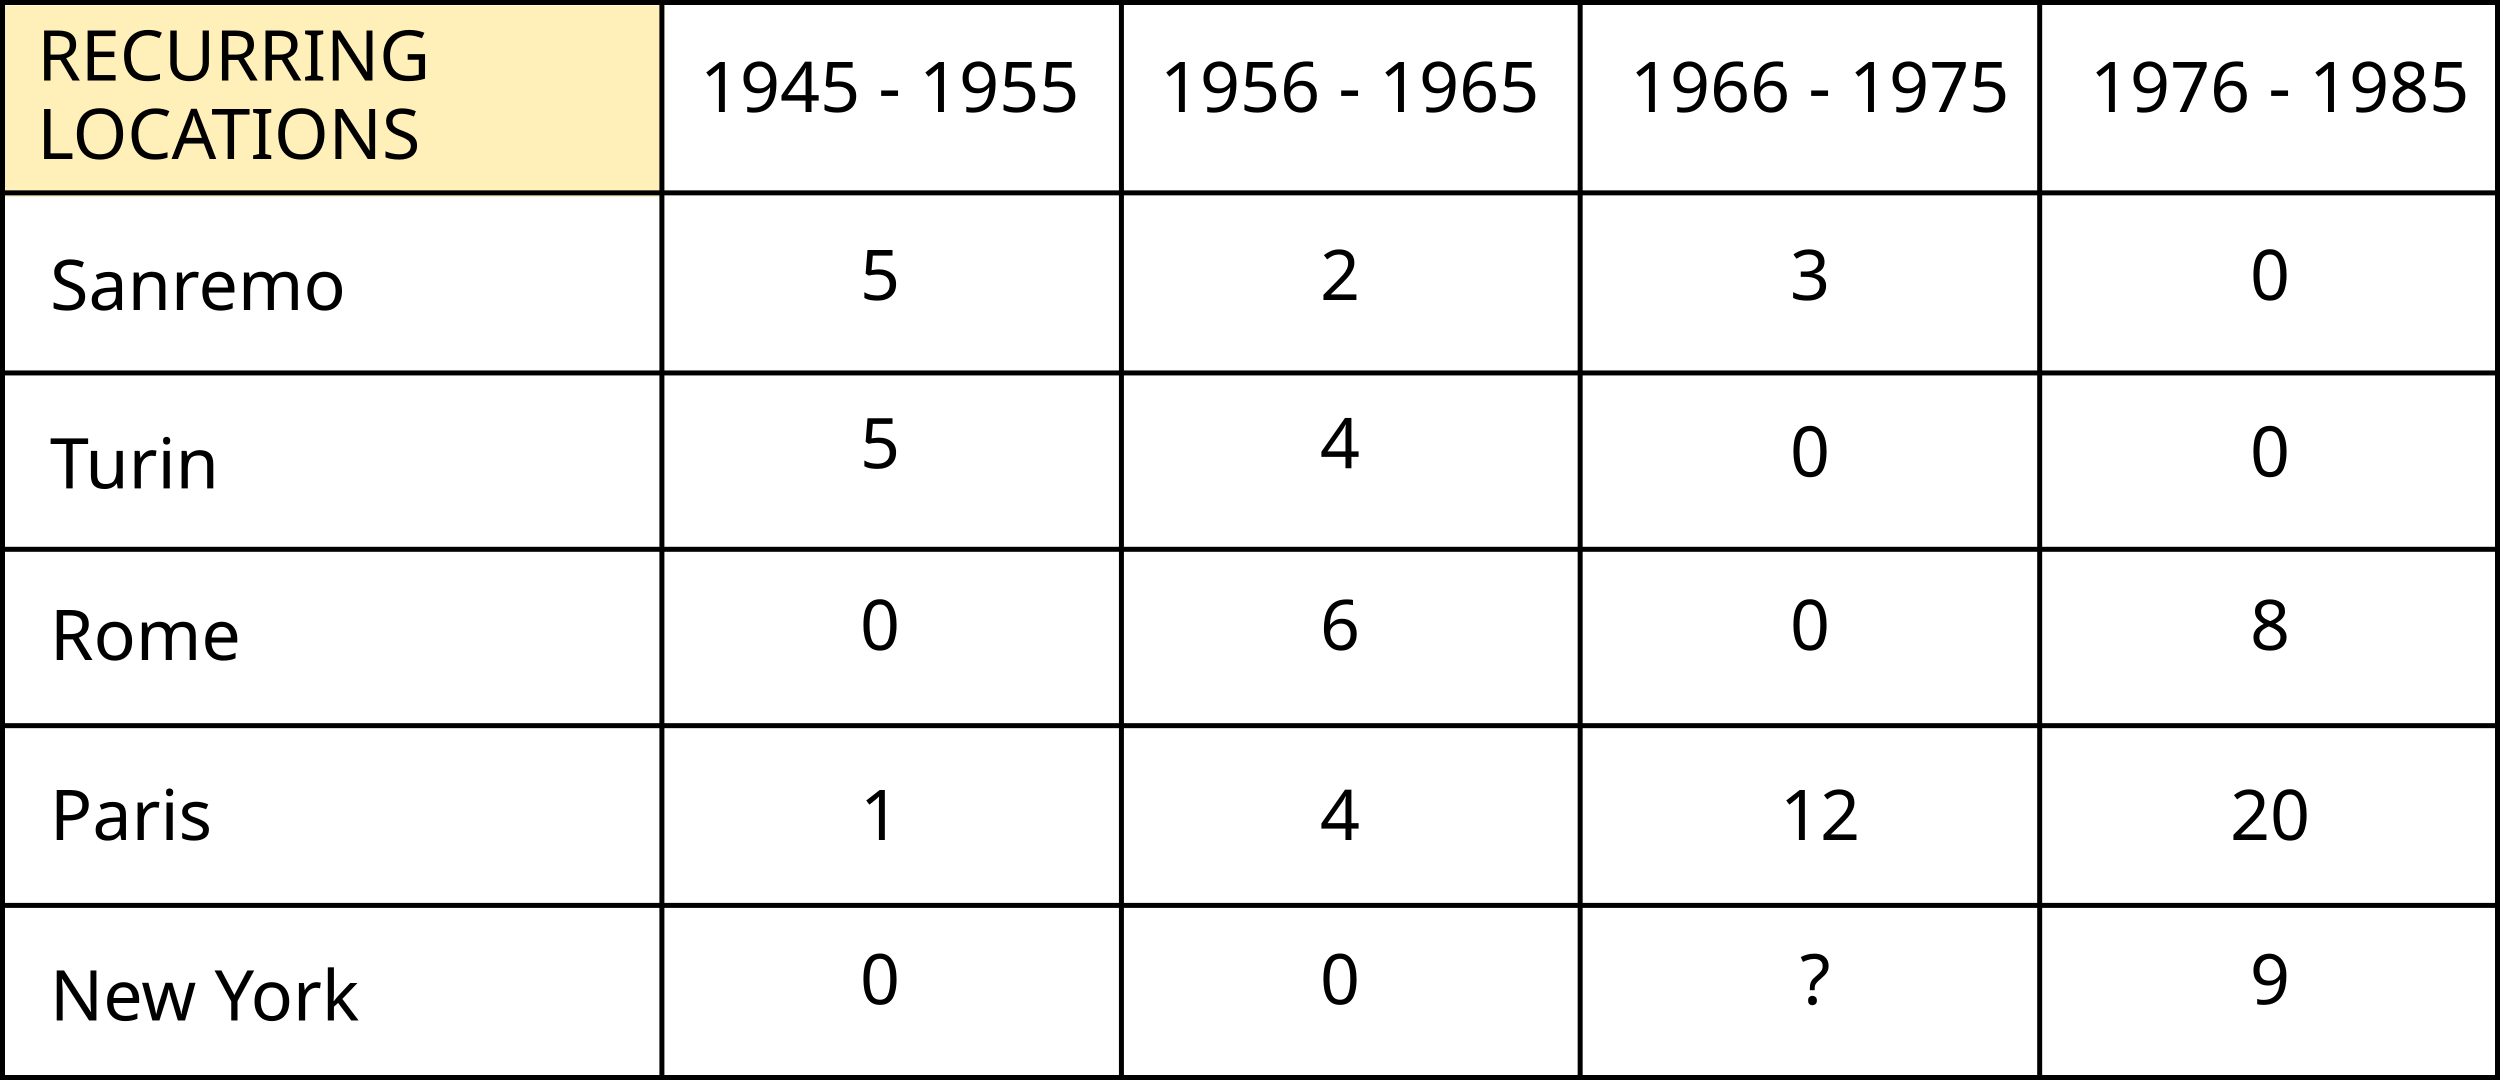
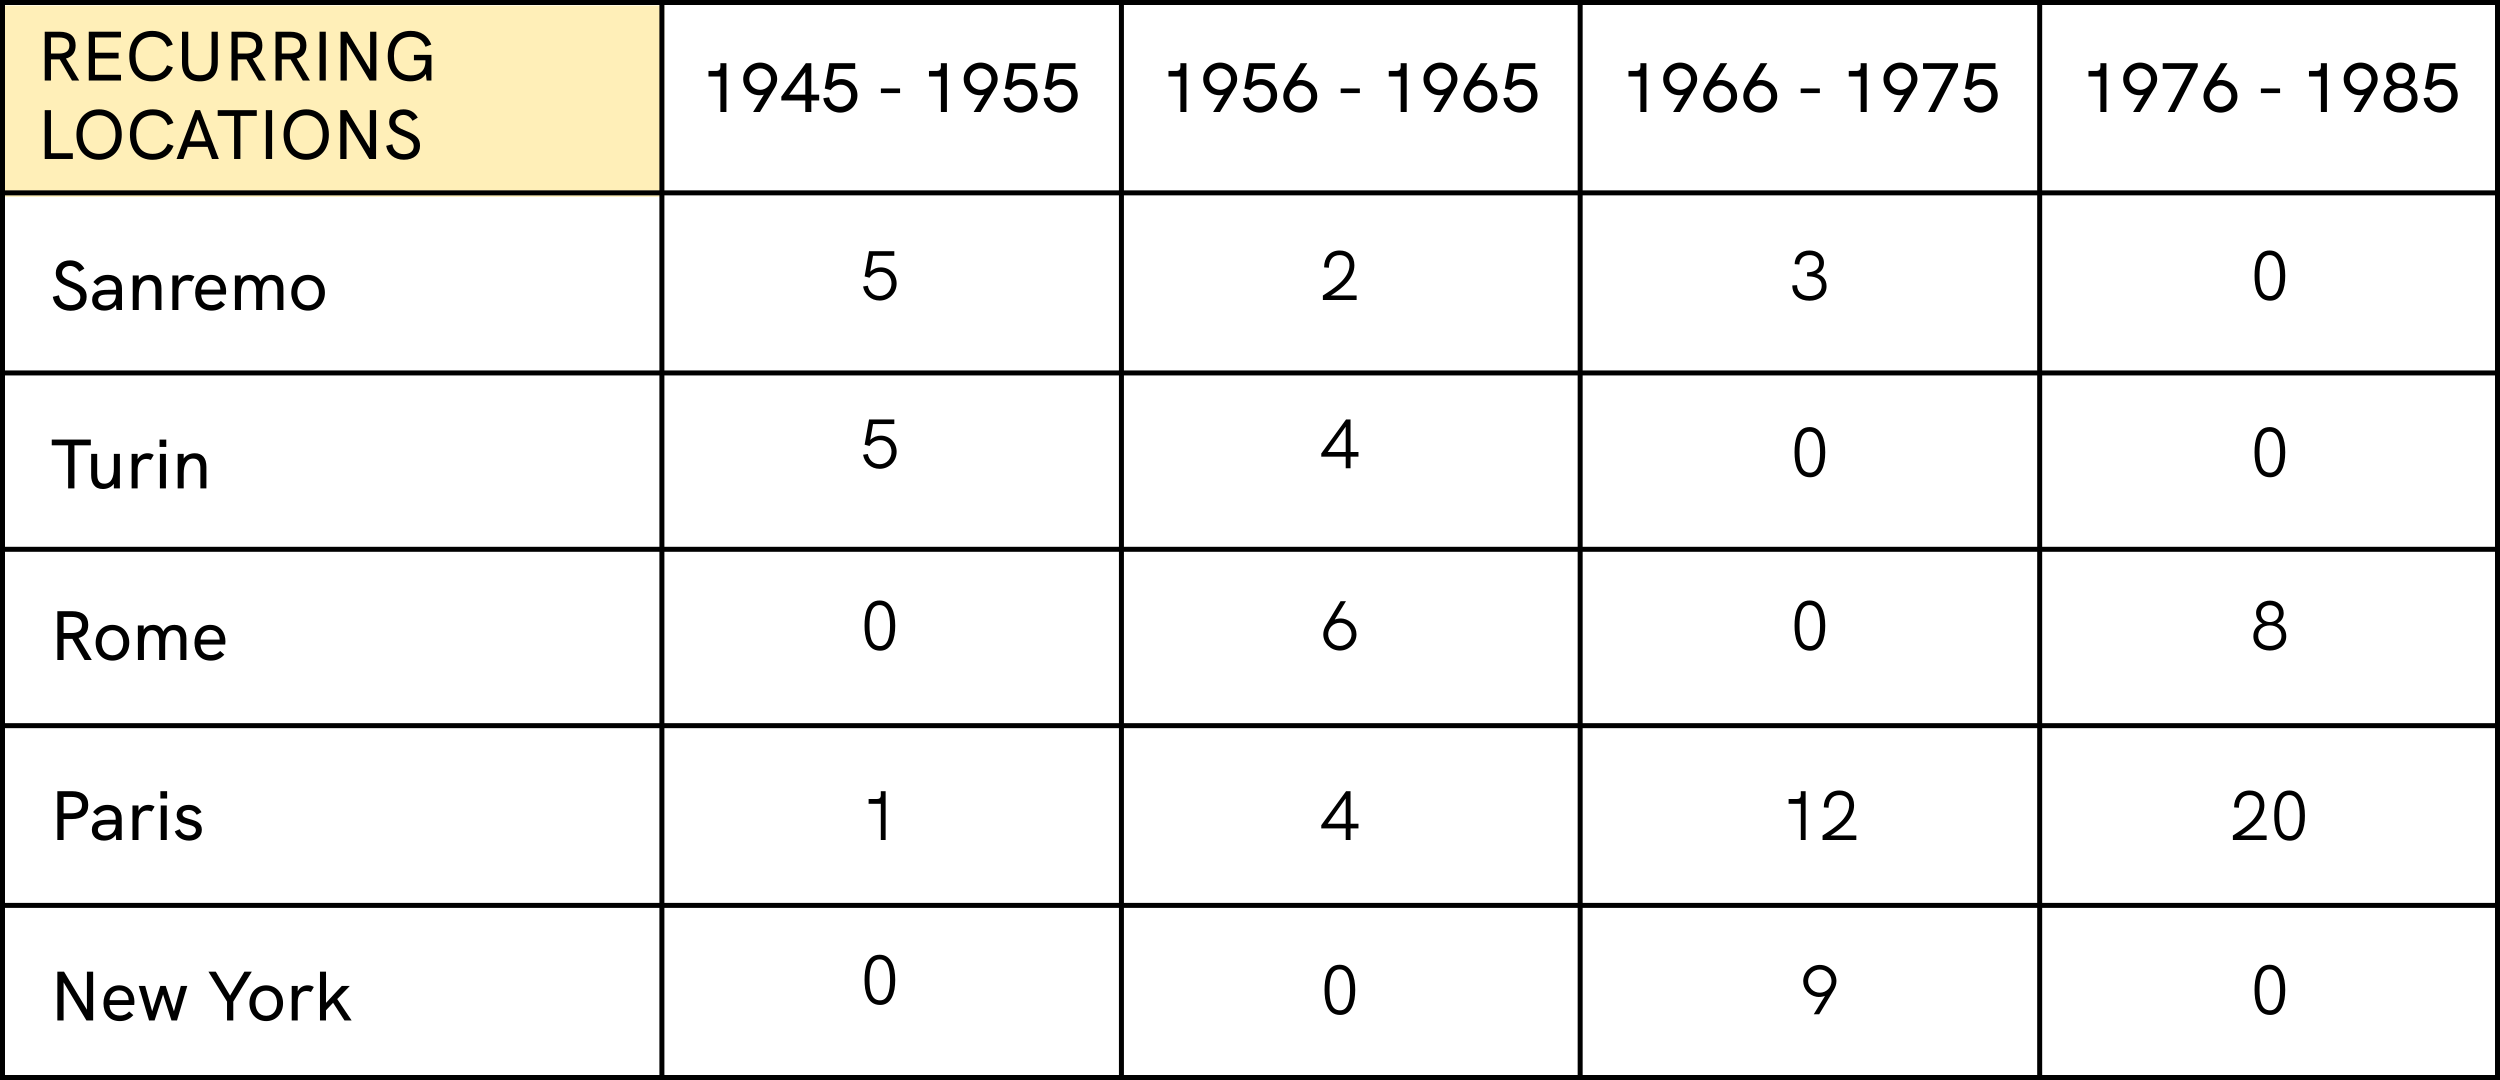
- <svg xmlns="http://www.w3.org/2000/svg" width="250" height="108" viewBox="0 0 250 108">
-   <defs>
-     <clipPath id="clip-Table">
-       <rect width="250" height="108" />
+ <svg xmlns="http://www.w3.org/2000/svg" xmlns:xlink="http://www.w3.org/1999/xlink" version="1.1" id="Livello_1" x="0px" y="0px" viewBox="0 0 250 108" enable-background="new 0 0 250 108" xml:space="preserve">
+   <g>
+     <defs>
+       <rect id="SVGID_1_" y="0" width="250" height="108" />
+     </defs>
+     <clipPath id="SVGID_2_">
+       <use xlink:href="#SVGID_1_" overflow="visible" />
    </clipPath>
-   </defs>
-   <g id="Table" clip-path="url(#clip-Table)">
-     <g id="table-2" data-name="table" transform="translate(-1.9 -0.8)">
-       <rect id="Rettangolo_18845" data-name="Rettangolo 18845" width="66.19" height="19.127" transform="translate(2.138 1.356)" fill="#ffd337" opacity="0.355" />
-       <path id="Tracciato_157235" data-name="Tracciato 157235" d="M0,105.635Z" transform="translate(1.9 3.006)" fill="none" stroke="#000" stroke-width="0.5" />
-       <line id="Linea_5884" data-name="Linea 5884" x2="249.841" transform="translate(1.9 20.086)" fill="none" stroke="#000" stroke-miterlimit="10" stroke-width="0.5" />
-       <line id="Linea_5885" data-name="Linea 5885" x2="249.841" transform="translate(1.9 55.73)" fill="none" stroke="#000" stroke-miterlimit="10" stroke-width="0.5" />
-       <line id="Linea_5886" data-name="Linea 5886" x2="249.841" transform="translate(1.9 38.094)" fill="none" stroke="#000" stroke-miterlimit="10" stroke-width="0.5" />
-       <line id="Linea_5888" data-name="Linea 5888" x2="249.841" transform="translate(1.9 91.339)" fill="none" stroke="#000" stroke-miterlimit="10" stroke-width="0.5" />
-       <line id="Linea_5889" data-name="Linea 5889" x2="249.841" transform="translate(1.9 73.366)" fill="none" stroke="#000" stroke-miterlimit="10" stroke-width="0.5" />
-       <line id="Linea_5890" data-name="Linea 5890" y2="108" transform="translate(68.09 0.8)" fill="none" stroke="#000" stroke-miterlimit="10" stroke-width="0.5" />
-       <line id="Linea_5891" data-name="Linea 5891" y2="108" transform="translate(114.043 0.8)" fill="none" stroke="#000" stroke-miterlimit="10" stroke-width="0.5" />
-       <line id="Linea_5892" data-name="Linea 5892" y2="108" transform="translate(159.916 0.8)" fill="none" stroke="#000" stroke-miterlimit="10" stroke-width="0.5" />
-       <line id="Linea_5893" data-name="Linea 5893" y2="108" transform="translate(205.868 0.8)" fill="none" stroke="#000" stroke-miterlimit="10" stroke-width="0.5" />
-       <text id="RECURRING" transform="translate(5.638 8.853)" font-size="7" font-family="HKGrotesk-Medium, HK Grotesk" font-weight="500">
-         <tspan x="0" y="0">RECURRING</tspan>
-       </text>
-       <text id="LOCATIONS" transform="translate(5.638 16.698)" font-size="7" font-family="HKGrotesk-Medium, HK Grotesk" font-weight="500">
-         <tspan x="0" y="0">LOCATIONS</tspan>
-       </text>
-       <text id="New_York" data-name="New York" transform="translate(6.9 102.847)" font-size="7" font-family="HKGrotesk-Medium, HK Grotesk" font-weight="500">
-         <tspan x="0" y="0">New York</tspan>
-       </text>
-       <text id="Paris" transform="translate(6.9 84.8)" font-size="7" font-family="HKGrotesk-Medium, HK Grotesk" font-weight="500">
-         <tspan x="0" y="0">Paris</tspan>
-       </text>
-       <text id="Sanremo" transform="translate(6.9 31.8)" font-size="7" font-family="HKGrotesk-Medium, HK Grotesk" font-weight="500">
-         <tspan x="0" y="0">Sanremo</tspan>
-       </text>
-       <text id="Rome" transform="translate(6.9 66.8)" font-size="7" font-family="HKGrotesk-Medium, HK Grotesk" font-weight="500">
-         <tspan x="0" y="0">Rome</tspan>
-       </text>
-       <text id="Turin" transform="translate(6.9 49.64)" font-size="7" font-family="HKGrotesk-Medium, HK Grotesk" font-weight="500">
-         <tspan x="0" y="0">Turin</tspan>
-       </text>
-       <text id="_1945_-_1955" data-name="1945 - 1955" transform="translate(71.9 12.001)" font-size="7" font-family="HKGrotesk-Medium, HK Grotesk" font-weight="500">
-         <tspan x="0" y="0">1945 - 1955</tspan>
-       </text>
-       <text id="_1956_-_1965" data-name="1956 - 1965" transform="translate(117.9 12.001)" font-size="7" font-family="HKGrotesk-Medium, HK Grotesk" font-weight="500">
-         <tspan x="0" y="0">1956 - 1965</tspan>
-       </text>
-       <text id="_1966_-_1975" data-name="1966 - 1975" transform="translate(164.9 12.001)" font-size="7" font-family="HKGrotesk-Medium, HK Grotesk" font-weight="500">
-         <tspan x="0" y="0">1966 - 1975</tspan>
-       </text>
-       <text id="_1976_-_1985" data-name="1976 - 1985" transform="translate(210.9 12.001)" font-size="7" font-family="HKGrotesk-Medium, HK Grotesk" font-weight="500">
-         <tspan x="0" y="0">1976 - 1985</tspan>
-       </text>
-       <text id="_9" data-name="9" transform="translate(226.9 101.227)" font-size="7" font-family="HKGrotesk-Regular, HK Grotesk">
-         <tspan x="0" y="0">9</tspan>
-       </text>
-       <text id="_0" data-name="0" transform="translate(87.9 101.227)" font-size="7" font-family="HKGrotesk-Regular, HK Grotesk">
-         <tspan x="0" y="0">0</tspan>
-       </text>
-       <text id="_0-2" data-name="0" transform="translate(133.9 101.227)" font-size="7" font-family="HKGrotesk-Regular, HK Grotesk">
-         <tspan x="0" y="0">0</tspan>
-       </text>
-       <text id="_" data-name="?" transform="translate(181.9 101.227)" font-size="7" font-family="HKGrotesk-Regular, HK Grotesk">
-         <tspan x="0" y="0">?</tspan>
-       </text>
-       <text id="_20" data-name="20" transform="translate(224.9 84.8)" font-size="7" font-family="HKGrotesk-Regular, HK Grotesk">
-         <tspan x="0" y="0">20</tspan>
-       </text>
-       <text id="_1" data-name="1" transform="translate(87.9 84.8)" font-size="7" font-family="HKGrotesk-Regular, HK Grotesk">
-         <tspan x="0" y="0">1</tspan>
-       </text>
-       <text id="_4" data-name="4" transform="translate(133.9 84.8)" font-size="7" font-family="HKGrotesk-Regular, HK Grotesk">
-         <tspan x="0" y="0">4</tspan>
-       </text>
-       <text id="_12" data-name="12" transform="translate(179.9 84.8)" font-size="7" font-family="HKGrotesk-Regular, HK Grotesk">
-         <tspan x="0" y="0">12</tspan>
-       </text>
-       <text id="_8" data-name="8" transform="translate(226.9 65.8)" font-size="7" font-family="HKGrotesk-Regular, HK Grotesk">
-         <tspan x="0" y="0">8</tspan>
-       </text>
-       <text id="_0-3" data-name="0" transform="translate(87.9 65.8)" font-size="7" font-family="HKGrotesk-Regular, HK Grotesk">
-         <tspan x="0" y="0">0</tspan>
-       </text>
-       <text id="_6" data-name="6" transform="translate(133.9 65.8)" font-size="7" font-family="HKGrotesk-Regular, HK Grotesk">
-         <tspan x="0" y="0">6</tspan>
-       </text>
-       <text id="_0-4" data-name="0" transform="translate(180.9 65.8)" font-size="7" font-family="HKGrotesk-Regular, HK Grotesk">
-         <tspan x="0" y="0">0</tspan>
-       </text>
-       <text id="_0-5" data-name="0" transform="translate(226.9 30.8)" font-size="7" font-family="HKGrotesk-Regular, HK Grotesk">
-         <tspan x="0" y="0">0</tspan>
-       </text>
-       <text id="_5" data-name="5" transform="translate(87.9 30.8)" font-size="7" font-family="HKGrotesk-Regular, HK Grotesk">
-         <tspan x="0" y="0">5</tspan>
-       </text>
-       <text id="_2" data-name="2" transform="translate(133.9 30.8)" font-size="7" font-family="HKGrotesk-Regular, HK Grotesk">
-         <tspan x="0" y="0">2</tspan>
-       </text>
-       <text id="_3" data-name="3" transform="translate(180.9 30.8)" font-size="7" font-family="HKGrotesk-Regular, HK Grotesk">
-         <tspan x="0" y="0">3</tspan>
-       </text>
-       <text id="_0-6" data-name="0" transform="translate(226.9 48.46)" font-size="7" font-family="HKGrotesk-Regular, HK Grotesk">
-         <tspan x="0" y="0">0</tspan>
-       </text>
-       <text id="_5-2" data-name="5" transform="translate(87.9 47.627)" font-size="7" font-family="HKGrotesk-Regular, HK Grotesk">
-         <tspan x="0" y="0">5</tspan>
-       </text>
-       <text id="_4-2" data-name="4" transform="translate(133.9 47.627)" font-size="7" font-family="HKGrotesk-Regular, HK Grotesk">
-         <tspan x="0" y="0">4</tspan>
-       </text>
-       <text id="_0-7" data-name="0" transform="translate(180.9 48.46)" font-size="7" font-family="HKGrotesk-Regular, HK Grotesk">
-         <tspan x="0" y="0">0</tspan>
-       </text>
-     </g>
-     <g id="Rettangolo_19366" data-name="Rettangolo 19366" fill="none" stroke="#000" stroke-width="0.5">
-       <rect width="250" height="108" stroke="none" />
-       <rect x="0.25" y="0.25" width="249.5" height="107.5" fill="none" />
+     <g id="Table" clip-path="url(#SVGID_2_)">
+       <g id="table-2" transform="translate(-1.9 -0.8)">
+         <rect id="Rettangolo_18845" x="2.138" y="1.356" opacity="0.355" fill="#FFD337" enable-background="new    " width="66.19" height="19.127" />
+         <path id="Tracciato_157235" fill="none" stroke="#000000" stroke-width="0.5" d="M1.9,108.641" />
+         <line id="Linea_5884" fill="none" stroke="#000000" stroke-width="0.5" stroke-miterlimit="10" x1="1.9" y1="20.086" x2="251.741" y2="20.086" />
+         <line id="Linea_5885" fill="none" stroke="#000000" stroke-width="0.5" stroke-miterlimit="10" x1="1.9" y1="55.73" x2="251.741" y2="55.73" />
+         <line id="Linea_5886" fill="none" stroke="#000000" stroke-width="0.5" stroke-miterlimit="10" x1="1.9" y1="38.094" x2="251.741" y2="38.094" />
+         <line id="Linea_5888" fill="none" stroke="#000000" stroke-width="0.5" stroke-miterlimit="10" x1="1.9" y1="91.339" x2="251.741" y2="91.339" />
+         <line id="Linea_5889" fill="none" stroke="#000000" stroke-width="0.5" stroke-miterlimit="10" x1="1.9" y1="73.366" x2="251.741" y2="73.366" />
+         <line id="Linea_5890" fill="none" stroke="#000000" stroke-width="0.5" stroke-miterlimit="10" x1="68.09" y1="0.8" x2="68.09" y2="108.8" />
+         <line id="Linea_5891" fill="none" stroke="#000000" stroke-width="0.5" stroke-miterlimit="10" x1="114.043" y1="0.8" x2="114.043" y2="108.8" />
+         <line id="Linea_5892" fill="none" stroke="#000000" stroke-width="0.5" stroke-miterlimit="10" x1="159.916" y1="0.8" x2="159.916" y2="108.8" />
+         <line id="Linea_5893" fill="none" stroke="#000000" stroke-width="0.5" stroke-miterlimit="10" x1="205.868" y1="0.8" x2="205.868" y2="108.8" />
+         <g enable-background="new    ">
+           <path d="M9.098,8.853L7.872,6.738H7.557H6.997v2.115H6.373V3.971h1.464      c1.085,0,1.625,0.49,1.625,1.373c0,0.693-0.336,1.135-0.967,1.31l1.324,2.199H9.098z M7.774,6.157      c0.7,0,1.064-0.252,1.064-0.806S8.474,4.545,7.774,4.545H6.997v1.611H7.774z" />
+           <path d="M10.776,3.971h3.222V4.545h-2.598v1.527h2.36v0.574h-2.36V8.279h2.598v0.574h-3.222V3.971z      " />
+           <path d="M14.829,6.402c0-1.562,0.869-2.515,2.291-2.515c0.994,0,1.716,0.462,2.059,1.366      L18.604,5.477c-0.245-0.672-0.75-0.994-1.485-0.994c-1.065,0-1.667,0.693-1.667,1.919      c0,1.232,0.602,1.939,1.646,1.939c0.728,0,1.253-0.343,1.506-1.015l0.588,0.217      C18.835,8.454,18.092,8.937,17.098,8.937C15.691,8.937,14.829,7.978,14.829,6.402z" />
+           <path d="M20.1,7.088V3.971h0.624v3.054c0,0.903,0.357,1.303,1.163,1.303      c0.812,0,1.169-0.406,1.169-1.316V3.971h0.624v3.082c0,1.239-0.624,1.884-1.793,1.884      C20.723,8.937,20.1,8.299,20.1,7.088z" />
+           <path d="M27.774,8.853l-1.226-2.115h-0.315h-0.56v2.115h-0.624V3.971h1.464      c1.085,0,1.625,0.49,1.625,1.373c0,0.693-0.336,1.135-0.967,1.31l1.324,2.199H27.774z M26.45,6.157      c0.7,0,1.064-0.252,1.064-0.806S27.15,4.545,26.45,4.545h-0.777v1.611H26.45z" />
+           <path d="M32.177,8.853l-1.226-2.115h-0.315h-0.56v2.115h-0.624V3.971h1.464      c1.085,0,1.625,0.49,1.625,1.373c0,0.693-0.336,1.135-0.967,1.31l1.324,2.199H32.177z M30.853,6.157      c0.7,0,1.064-0.252,1.064-0.806S31.553,4.545,30.853,4.545h-0.777v1.611H30.853z" />
+           <path d="M33.855,3.971h0.624v4.882h-0.624V3.971z" />
+           <path d="M39.534,3.971v4.882h-0.672l-2.283-3.817v3.817h-0.624V3.971h0.666l2.29,3.804V3.971      H39.534z" />
+           <path d="M45.043,6.289v2.563h-0.476l-0.084-0.665c-0.28,0.483-0.848,0.749-1.548,0.749      c-1.408,0-2.262-1.051-2.262-2.535c0-1.45,0.812-2.515,2.297-2.515      c1.016,0,1.723,0.497,2.059,1.366l-0.582,0.224C44.217,4.832,43.727,4.483,42.963,4.483      c-1.092,0-1.667,0.742-1.667,1.905c0,1.142,0.539,1.953,1.681,1.953      c0.819,0,1.464-0.427,1.464-1.387V6.829h-1.149V6.289H45.043z" />
+         </g>
+         <g enable-background="new    ">
+           <path d="M6.373,11.816h0.624v4.308h2.185v0.574H6.373V11.816z" />
+           <path d="M9.544,14.261c0-1.52,0.911-2.528,2.262-2.528c1.359,0,2.269,1.009,2.269,2.528      c0,1.513-0.91,2.521-2.269,2.521C10.455,16.782,9.544,15.773,9.544,14.261z M13.452,14.261      c0-1.184-0.645-1.933-1.646-1.933s-1.639,0.749-1.639,1.933c0,1.177,0.637,1.926,1.639,1.926      S13.452,15.437,13.452,14.261z" />
+           <path d="M14.892,14.247c0-1.562,0.869-2.515,2.291-2.515c0.995,0,1.716,0.462,2.059,1.366      l-0.574,0.224c-0.245-0.672-0.75-0.994-1.485-0.994c-1.065,0-1.667,0.693-1.667,1.919      c0,1.232,0.602,1.939,1.646,1.939c0.728,0,1.253-0.343,1.506-1.015l0.588,0.217      c-0.357,0.91-1.1,1.394-2.094,1.394C15.754,16.782,14.892,15.823,14.892,14.247z" />
+           <path d="M22.663,15.486h-1.989l-0.435,1.212h-0.686l1.87-4.882h0.49l1.87,4.882h-0.686      L22.663,15.486z M22.46,14.933l-0.791-2.214l-0.791,2.214H22.46z" />
+           <path d="M25.309,12.391h-1.639V11.816h3.908v0.574h-1.639v4.308h-0.63V12.391z" />
+           <path d="M28.486,11.816h0.624v4.882h-0.624V11.816z" />
+           <path d="M30.257,14.261c0-1.52,0.911-2.528,2.262-2.528c1.359,0,2.269,1.009,2.269,2.528      c0,1.513-0.91,2.521-2.269,2.521C31.168,16.782,30.257,15.773,30.257,14.261z M34.165,14.261      c0-1.184-0.645-1.933-1.646-1.933c-1.001,0-1.639,0.749-1.639,1.933      c0,1.177,0.637,1.926,1.639,1.926C33.521,16.186,34.165,15.437,34.165,14.261z" />
+           <path d="M39.506,11.816v4.882H38.834l-2.283-3.817v3.817h-0.624V11.816h0.666l2.29,3.804V11.816H39.506      z" />
+           <path d="M40.519,15.382l0.616-0.154c0.084,0.616,0.532,0.987,1.156,0.987      c0.637,0,0.98-0.329,0.98-0.784c0-0.462-0.287-0.715-1.1-1.029      c-1.001-0.386-1.352-0.743-1.352-1.401c0-0.756,0.581-1.268,1.436-1.268      c0.63,0,1.121,0.287,1.422,0.826l-0.525,0.322c-0.196-0.371-0.525-0.588-0.917-0.588      c-0.455,0-0.791,0.308-0.791,0.687c0,0.406,0.308,0.623,1.064,0.917      c1.072,0.406,1.394,0.792,1.394,1.479c0,0.847-0.609,1.4-1.618,1.4      C41.359,16.775,40.651,16.222,40.519,15.382z" />
+         </g>
+         <g enable-background="new    ">
+           <path d="M11.214,97.965v4.882h-0.672l-2.283-3.817v3.817H7.635v-4.882h0.666l2.29,3.804v-3.804      H11.214z" />
+           <path d="M15.323,101.299h-2.472c0.021,0.658,0.392,1.058,1.029,1.058c0.35,0,0.645-0.098,0.938-0.413      l0.414,0.371c-0.393,0.42-0.812,0.596-1.359,0.596c-1.1,0-1.625-0.812-1.625-1.772      c0-0.952,0.519-1.807,1.569-1.807c1.058,0,1.527,0.819,1.527,1.659      C15.344,101.089,15.337,101.208,15.323,101.299z M14.77,100.809      c-0.007-0.014-0.007-0.035-0.007-0.063c-0.021-0.532-0.372-0.91-0.953-0.91      c-0.588,0-0.917,0.455-0.959,0.974H14.77z" />
+           <path d="M15.776,99.394h0.645l0.693,2.535l0.819-2.535h0.539l0.819,2.535l0.693-2.535h0.645      l-1.029,3.453h-0.554l-0.84-2.612l-0.847,2.612h-0.554L15.776,99.394z" />
+           <path d="M24.604,100.963l-1.863-2.998h0.735l1.429,2.396l1.436-2.396h0.743l-1.856,2.998v1.884      H24.604V100.963z" />
+           <path d="M26.843,101.118c0-1.009,0.658-1.786,1.674-1.786c1.009,0,1.688,0.777,1.688,1.786      c0,1.001-0.672,1.793-1.688,1.793S26.843,102.125,26.843,101.118z M29.603,101.118      c0-0.715-0.378-1.254-1.086-1.254c-0.707,0-1.071,0.546-1.071,1.254      c0,0.707,0.371,1.26,1.071,1.26C29.224,102.377,29.603,101.818,29.603,101.118z" />
+           <path d="M33.284,99.499l-0.294,0.504c-0.147-0.07-0.294-0.104-0.448-0.104      c-0.525,0-0.869,0.371-0.869,1.085v1.863H31.071v-3.453h0.602V99.933      c0.217-0.44,0.63-0.602,0.995-0.602C32.885,99.331,33.081,99.38,33.284,99.499z" />
+           <path d="M33.899,97.965h0.602v3.117l1.576-1.688h0.805l-1.261,1.31l1.443,2.144H36.35l-1.142-1.771      l-0.708,0.756v1.016h-0.602V97.965z" />
+         </g>
+         <g enable-background="new    ">
+           <path d="M7.635,79.918h1.464c1.058,0,1.625,0.483,1.625,1.38c0,0.91-0.582,1.408-1.625,1.408H8.259      v2.094H7.635V79.918z M9.036,82.132c0.714,0,1.064-0.273,1.064-0.827      c0-0.546-0.35-0.812-1.064-0.812H8.259v1.64H9.036z" />
+           <path d="M14.07,82.643v2.157H13.517l-0.042-0.519c-0.245,0.371-0.658,0.582-1.177,0.582      c-0.742,0-1.211-0.421-1.211-1.086c0-0.364,0.154-0.645,0.434-0.799      c0.259-0.14,0.603-0.196,1.184-0.196h0.764v-0.14c0-0.532-0.294-0.826-0.82-0.826      c-0.406,0-0.735,0.188-1.008,0.553l-0.434-0.364c0.385-0.49,0.854-0.721,1.457-0.721      C13.545,81.285,14.07,81.788,14.07,82.643z M13.468,83.287v-0.035h-0.693      c-0.525,0-0.764,0.042-0.911,0.154c-0.112,0.091-0.175,0.224-0.175,0.399      c0,0.336,0.287,0.553,0.75,0.553C13.047,84.359,13.468,83.925,13.468,83.287z" />
+           <path d="M17.36,81.453l-0.294,0.504c-0.147-0.07-0.294-0.104-0.448-0.104      c-0.525,0-0.869,0.371-0.869,1.085v1.863h-0.602v-3.453h0.602v0.539      c0.217-0.44,0.63-0.602,0.995-0.602C16.961,81.285,17.157,81.333,17.36,81.453z" />
+           <path d="M17.939,79.918h0.672v0.735h-0.672V79.918z M17.974,81.347h0.602v3.453h-0.602V81.347z" />
+           <path d="M19.381,83.939l0.497-0.225c0.112,0.322,0.399,0.631,0.911,0.631      c0.448,0,0.7-0.231,0.7-0.532c0-0.806-1.919-0.294-1.919-1.541c0-0.623,0.532-0.987,1.211-0.987      c0.567,0,1.023,0.252,1.268,0.735l-0.477,0.259c-0.154-0.28-0.399-0.483-0.805-0.483      c-0.378,0-0.617,0.161-0.617,0.413c0,0.722,1.933,0.273,1.933,1.569      c0,0.735-0.616,1.086-1.274,1.086C20.116,84.864,19.563,84.478,19.381,83.939z" />
+         </g>
+         <g enable-background="new    ">
+           <path d="M7.18,30.484l0.616-0.154c0.084,0.616,0.532,0.987,1.156,0.987      c0.637,0,0.98-0.329,0.98-0.784c0-0.462-0.287-0.715-1.1-1.029      c-1.001-0.386-1.352-0.743-1.352-1.401c0-0.756,0.581-1.268,1.436-1.268      c0.63,0,1.121,0.287,1.422,0.826L9.814,27.983c-0.196-0.371-0.525-0.588-0.917-0.588      c-0.455,0-0.791,0.308-0.791,0.687c0,0.406,0.308,0.623,1.064,0.917      c1.072,0.406,1.394,0.792,1.394,1.479c0,0.847-0.609,1.4-1.618,1.4      C8.021,31.877,7.313,31.324,7.18,30.484z" />
+           <path d="M14.098,29.643v2.157h-0.553l-0.042-0.519c-0.245,0.371-0.658,0.582-1.177,0.582      c-0.742,0-1.211-0.421-1.211-1.086c0-0.364,0.154-0.645,0.434-0.799      c0.259-0.14,0.603-0.196,1.184-0.196h0.764v-0.14c0-0.532-0.294-0.826-0.82-0.826      c-0.406,0-0.735,0.188-1.008,0.553l-0.434-0.364c0.385-0.49,0.854-0.721,1.457-0.721      C13.572,28.285,14.098,28.788,14.098,29.643z M13.496,30.287v-0.035h-0.693      c-0.525,0-0.764,0.042-0.911,0.154c-0.112,0.091-0.175,0.224-0.175,0.399      c0,0.336,0.287,0.553,0.75,0.553C13.075,31.359,13.496,30.925,13.496,30.287z" />
+           <path d="M18.046,29.65v2.15h-0.603v-2.003c0-0.574-0.161-0.98-0.721-0.98      c-0.693,0-0.946,0.637-0.946,1.491v1.492h-0.602v-3.453h0.602v0.47      c0.231-0.336,0.638-0.532,1.107-0.532C17.64,28.285,18.046,28.76,18.046,29.65z" />
+           <path d="M21.349,28.453l-0.294,0.504c-0.147-0.07-0.294-0.104-0.448-0.104      c-0.525,0-0.869,0.371-0.869,1.085v1.863h-0.602v-3.453h0.602v0.539      c0.217-0.44,0.63-0.602,0.995-0.602C20.95,28.285,21.147,28.333,21.349,28.453z" />
+           <path d="M24.493,30.252h-2.472c0.021,0.658,0.392,1.058,1.029,1.058c0.35,0,0.645-0.098,0.938-0.413      l0.414,0.371c-0.393,0.42-0.812,0.596-1.359,0.596c-1.1,0-1.625-0.812-1.625-1.772      c0-0.952,0.519-1.807,1.569-1.807c1.058,0,1.527,0.819,1.527,1.659      C24.514,30.042,24.507,30.162,24.493,30.252z M23.94,29.762c-0.007-0.014-0.007-0.035-0.007-0.063      c-0.021-0.532-0.372-0.91-0.953-0.91c-0.588,0-0.917,0.455-0.959,0.974H23.94z" />
+           <path d="M30.241,29.629v2.171h-0.603v-1.996c0-0.287-0.014-0.987-0.7-0.987      c-0.708,0-0.819,0.687-0.819,1.436v1.548h-0.603v-1.982c0-0.469-0.133-1.001-0.714-1.001      c-0.687,0-0.806,0.687-0.806,1.436v1.548h-0.602l-0.007-3.453h0.588v0.428      c0.217-0.357,0.567-0.49,0.938-0.49c0.448,0,0.827,0.188,1.016,0.672      c0.238-0.469,0.63-0.672,1.128-0.672C29.883,28.285,30.241,28.859,30.241,29.629z" />
+           <path d="M31.029,30.071c0-1.009,0.658-1.786,1.674-1.786c1.009,0,1.688,0.777,1.688,1.786      c0,1.001-0.672,1.793-1.688,1.793C31.687,31.864,31.029,31.078,31.029,30.071z M33.789,30.071      c0-0.715-0.378-1.254-1.086-1.254c-0.707,0-1.071,0.546-1.071,1.254      c0,0.707,0.371,1.26,1.071,1.26C33.41,31.33,33.789,30.771,33.789,30.071z" />
+         </g>
+         <g enable-background="new    ">
+           <path d="M10.36,66.8l-1.226-2.115H8.819H8.259v2.115H7.635v-4.882h1.464      c1.085,0,1.625,0.49,1.625,1.373c0,0.693-0.336,1.135-0.967,1.31l1.324,2.199H10.36z M9.036,64.104      c0.7,0,1.064-0.252,1.064-0.806s-0.364-0.806-1.064-0.806H8.259v1.611H9.036z" />
+           <path d="M11.464,65.071c0-1.009,0.658-1.786,1.674-1.786c1.009,0,1.688,0.777,1.688,1.786      c0,1.001-0.672,1.793-1.688,1.793S11.464,66.079,11.464,65.071z M14.224,65.071      c0-0.715-0.378-1.254-1.086-1.254c-0.707,0-1.071,0.546-1.071,1.254      c0,0.707,0.371,1.26,1.071,1.26C13.845,66.33,14.224,65.771,14.224,65.071z" />
+           <path d="M20.539,64.629v2.171h-0.603v-1.996c0-0.287-0.014-0.987-0.7-0.987      c-0.708,0-0.819,0.687-0.819,1.436v1.548h-0.603v-1.982c0-0.469-0.133-1.001-0.714-1.001      c-0.687,0-0.806,0.687-0.806,1.436v1.548h-0.602l-0.007-3.453h0.588v0.428      c0.217-0.357,0.567-0.49,0.938-0.49c0.448,0,0.827,0.188,1.016,0.672      c0.238-0.469,0.63-0.672,1.128-0.672C20.182,63.285,20.539,63.859,20.539,64.629z" />
+           <path d="M24.423,65.252h-2.472c0.021,0.658,0.392,1.058,1.029,1.058c0.35,0,0.645-0.098,0.938-0.413      l0.414,0.371c-0.393,0.42-0.812,0.596-1.359,0.596c-1.1,0-1.625-0.812-1.625-1.772      c0-0.952,0.519-1.807,1.569-1.807c1.058,0,1.527,0.819,1.527,1.659      C24.444,65.042,24.437,65.162,24.423,65.252z M23.87,64.762c-0.007-0.014-0.007-0.035-0.007-0.063      c-0.021-0.532-0.372-0.91-0.953-0.91c-0.588,0-0.917,0.455-0.959,0.974H23.87z" />
+         </g>
+         <g enable-background="new    ">
+           <path d="M8.714,45.332H7.075v-0.574h3.908v0.574H9.344v4.308H8.714V45.332z" />
+           <path d="M13.888,46.187v3.453h-0.603V49.17c-0.245,0.364-0.672,0.533-1.106,0.533      c-0.812,0-1.163-0.575-1.163-1.387V46.187h0.602v1.982c0,0.448,0.063,1.001,0.714,1.001      c0.722,0,0.953-0.686,0.953-1.484V46.187H13.888z" />
+           <path d="M17.275,46.292l-0.294,0.504c-0.147-0.07-0.294-0.104-0.448-0.104      c-0.525,0-0.869,0.371-0.869,1.085v1.863h-0.602V46.187h0.602v0.539      c0.217-0.44,0.63-0.602,0.995-0.602C16.876,46.124,17.072,46.173,17.275,46.292z" />
+           <path d="M17.855,44.758h0.672v0.735h-0.672V44.758z M17.89,46.187h0.602v3.453h-0.602V46.187z" />
+           <path d="M22.54,47.49v2.15h-0.603V47.637c0-0.574-0.161-0.98-0.721-0.98      c-0.693,0-0.946,0.637-0.946,1.491v1.492h-0.602V46.187h0.602v0.47      c0.231-0.336,0.638-0.532,1.107-0.532C22.133,46.124,22.54,46.6,22.54,47.49z" />
+         </g>
+         <g enable-background="new    ">
+           <path d="M74.541,7.119v4.882h-0.603V8.45h-1.19V7.896h0.756c0.273,0,0.434-0.104,0.434-0.406      V7.119H74.541z" />
+           <path d="M79.616,8.702c0,0.309-0.098,0.623-0.259,0.883l-1.464,2.416h-0.686l1.079-1.737      c-0.203,0.057-0.42,0.077-0.645,0.05c-0.819-0.092-1.422-0.764-1.422-1.604      c0-0.932,0.756-1.652,1.695-1.652C78.845,7.057,79.616,7.777,79.616,8.702z M79,8.709      c0-0.609-0.477-1.071-1.086-1.071c-0.602,0-1.085,0.462-1.085,1.071s0.483,1.072,1.085,1.072      C78.516,9.781,79,9.318,79,8.709z" />
+           <path d="M83.816,10.264v0.582h-0.784v1.155H82.429v-1.155h-2.396v-0.379l2.452-3.348h0.546v3.145      H83.816z M82.429,10.264V8.002l-1.611,2.262H82.429z" />
+           <path d="M87.645,10.334c0,0.925-0.729,1.73-1.723,1.73c-0.904,0-1.562-0.638-1.695-1.437      l0.588-0.098c0.091,0.525,0.483,0.952,1.1,0.952c0.687,0,1.093-0.546,1.093-1.148      c0-0.581-0.371-1.064-1.043-1.064c-0.456,0-0.777,0.217-0.995,0.539l-0.595-0.154l0.455-2.535H87.421      v0.574h-2.094l-0.245,1.359c0.309-0.26,0.651-0.344,0.953-0.344      C86.973,8.709,87.645,9.437,87.645,10.334z" />
+           <path d="M89.988,9.647h1.919v0.463h-1.919V9.647z" />
+           <path d="M96.59,7.119v4.882h-0.603V8.45h-1.19V7.896h0.756c0.273,0,0.434-0.104,0.434-0.406      V7.119H96.59z" />
+           <path d="M101.666,8.702c0,0.309-0.098,0.623-0.259,0.883l-1.464,2.416h-0.686l1.079-1.737      c-0.203,0.057-0.42,0.077-0.645,0.05c-0.819-0.092-1.422-0.764-1.422-1.604      c0-0.932,0.756-1.652,1.695-1.652C100.895,7.057,101.666,7.777,101.666,8.702z M101.049,8.709      c0-0.609-0.477-1.071-1.086-1.071c-0.602,0-1.085,0.462-1.085,1.071s0.483,1.072,1.085,1.072      C100.566,9.781,101.049,9.318,101.049,8.709z" />
+           <path d="M105.663,10.334c0,0.925-0.729,1.73-1.723,1.73c-0.904,0-1.562-0.638-1.695-1.437      l0.588-0.098c0.091,0.525,0.483,0.952,1.1,0.952c0.687,0,1.093-0.546,1.093-1.148      c0-0.581-0.371-1.064-1.043-1.064c-0.456,0-0.777,0.217-0.995,0.539l-0.595-0.154l0.455-2.535      h2.591v0.574h-2.094l-0.245,1.359c0.309-0.26,0.651-0.344,0.953-0.344      C104.99,8.709,105.663,9.437,105.663,10.334z" />
+           <path d="M109.673,10.334c0,0.925-0.729,1.73-1.723,1.73c-0.904,0-1.562-0.638-1.695-1.437      l0.588-0.098c0.091,0.525,0.483,0.952,1.1,0.952c0.687,0,1.093-0.546,1.093-1.148      c0-0.581-0.371-1.064-1.043-1.064c-0.456,0-0.777,0.217-0.995,0.539l-0.595-0.154l0.455-2.535      h2.591v0.574h-2.094l-0.245,1.359c0.309-0.26,0.651-0.344,0.953-0.344      C109.001,8.709,109.673,9.437,109.673,10.334z" />
+         </g>
+         <g enable-background="new    ">
+           <path d="M120.541,7.119v4.882h-0.603V8.45h-1.19V7.896h0.756c0.273,0,0.434-0.104,0.434-0.406      V7.119H120.541z" />
+           <path d="M125.616,8.702c0,0.309-0.098,0.623-0.259,0.883l-1.464,2.416h-0.686l1.079-1.737      c-0.203,0.057-0.42,0.077-0.645,0.05c-0.819-0.092-1.422-0.764-1.422-1.604      c0-0.932,0.756-1.652,1.695-1.652C124.845,7.057,125.616,7.777,125.616,8.702z M125,8.709      c0-0.609-0.477-1.071-1.086-1.071c-0.602,0-1.085,0.462-1.085,1.071s0.483,1.072,1.085,1.072      C124.516,9.781,125,9.318,125,8.709z" />
+           <path d="M129.613,10.334c0,0.925-0.729,1.73-1.723,1.73c-0.904,0-1.562-0.638-1.695-1.437      l0.588-0.098c0.091,0.525,0.483,0.952,1.1,0.952c0.687,0,1.093-0.546,1.093-1.148      c0-0.581-0.371-1.064-1.044-1.064c-0.456,0-0.777,0.217-0.995,0.539l-0.595-0.154l0.455-2.535      h2.591v0.574h-2.094l-0.245,1.359c0.309-0.26,0.651-0.344,0.952-0.344      C128.941,8.709,129.613,9.437,129.613,10.334z" />
+           <path d="M133.625,10.411c0,0.932-0.764,1.653-1.695,1.653c-0.938,0-1.702-0.722-1.702-1.646      c0-0.308,0.099-0.623,0.259-0.882l1.465-2.417h0.686l-1.086,1.737      c0.203-0.057,0.428-0.077,0.645-0.049C133.022,8.898,133.625,9.57,133.625,10.411z M133.015,10.411      c0-0.609-0.49-1.071-1.086-1.071c-0.603,0-1.093,0.462-1.093,1.071s0.483,1.071,1.093,1.071      C132.525,11.482,133.015,11.02,133.015,10.411z" />
+           <path d="M135.967,9.647h1.919v0.463h-1.919V9.647z" />
+           <path d="M142.57,7.119v4.882h-0.604V8.45h-1.189V7.896h0.756c0.273,0,0.434-0.104,0.434-0.406      V7.119H142.57z" />
+           <path d="M147.645,8.702c0,0.309-0.099,0.623-0.259,0.883l-1.465,2.416h-0.686l1.078-1.737      c-0.203,0.057-0.42,0.077-0.645,0.05c-0.818-0.092-1.422-0.764-1.422-1.604      c0-0.932,0.757-1.652,1.695-1.652C146.875,7.057,147.645,7.777,147.645,8.702z M147.029,8.709      c0-0.609-0.477-1.071-1.086-1.071c-0.602,0-1.086,0.462-1.086,1.071s0.484,1.072,1.086,1.072      C146.546,9.781,147.029,9.318,147.029,8.709z" />
+           <path d="M151.642,10.411c0,0.932-0.764,1.653-1.695,1.653c-0.938,0-1.702-0.722-1.702-1.646      c0-0.308,0.099-0.623,0.259-0.882l1.465-2.417h0.686l-1.086,1.737      c0.203-0.057,0.428-0.077,0.645-0.049C151.04,8.898,151.642,9.57,151.642,10.411z M151.033,10.411      c0-0.609-0.49-1.071-1.086-1.071c-0.603,0-1.093,0.462-1.093,1.071s0.483,1.071,1.093,1.071      C150.543,11.482,151.033,11.02,151.033,10.411z" />
+           <path d="M155.653,10.334c0,0.925-0.729,1.73-1.723,1.73c-0.903,0-1.562-0.638-1.695-1.437      l0.589-0.098c0.091,0.525,0.482,0.952,1.1,0.952c0.686,0,1.092-0.546,1.092-1.148      c0-0.581-0.371-1.064-1.043-1.064c-0.455,0-0.777,0.217-0.994,0.539l-0.596-0.154l0.455-2.535h2.592      v0.574h-2.095l-0.245,1.359c0.309-0.26,0.651-0.344,0.953-0.344      C154.98,8.709,155.653,9.437,155.653,10.334z" />
+         </g>
+         <g enable-background="new    ">
+           <path d="M166.541,7.119v4.882h-0.603V8.45h-1.19V7.896h0.756c0.273,0,0.435-0.104,0.435-0.406      V7.119H166.541z" />
+           <path d="M171.616,8.702c0,0.309-0.099,0.623-0.259,0.883l-1.465,2.416h-0.686l1.078-1.737      c-0.203,0.057-0.42,0.077-0.645,0.05c-0.818-0.092-1.422-0.764-1.422-1.604      c0-0.932,0.757-1.652,1.695-1.652C170.845,7.057,171.616,7.777,171.616,8.702z M171,8.709      c0-0.609-0.477-1.071-1.086-1.071c-0.602,0-1.086,0.462-1.086,1.071s0.484,1.072,1.086,1.072      C170.516,9.781,171,9.318,171,8.709z" />
+           <path d="M175.613,10.411c0,0.932-0.764,1.653-1.695,1.653c-0.938,0-1.701-0.722-1.701-1.646      c0-0.308,0.098-0.623,0.259-0.882l1.464-2.417h0.687l-1.086,1.737      c0.203-0.057,0.427-0.077,0.645-0.049C175.011,8.898,175.613,9.57,175.613,10.411z M175.004,10.411      c0-0.609-0.49-1.071-1.086-1.071c-0.602,0-1.092,0.462-1.092,1.071s0.482,1.071,1.092,1.071      C174.513,11.482,175.004,11.02,175.004,10.411z" />
+           <path d="M179.625,10.411c0,0.932-0.764,1.653-1.695,1.653c-0.938,0-1.702-0.722-1.702-1.646      c0-0.308,0.099-0.623,0.259-0.882l1.465-2.417h0.686l-1.086,1.737      c0.203-0.057,0.428-0.077,0.645-0.049C179.022,8.898,179.625,9.57,179.625,10.411z M179.015,10.411      c0-0.609-0.49-1.071-1.086-1.071c-0.603,0-1.093,0.462-1.093,1.071s0.483,1.071,1.093,1.071      C178.525,11.482,179.015,11.02,179.015,10.411z" />
+           <path d="M181.967,9.647h1.919v0.463h-1.919V9.647z" />
+           <path d="M188.57,7.119v4.882h-0.604V8.45h-1.189V7.896h0.756c0.273,0,0.434-0.104,0.434-0.406      V7.119H188.57z" />
+           <path d="M193.645,8.702c0,0.309-0.099,0.623-0.259,0.883l-1.465,2.416h-0.686l1.078-1.737      c-0.203,0.057-0.42,0.077-0.645,0.05c-0.818-0.092-1.422-0.764-1.422-1.604      c0-0.932,0.757-1.652,1.695-1.652C192.875,7.057,193.645,7.777,193.645,8.702z M193.029,8.709      c0-0.609-0.477-1.071-1.086-1.071c-0.602,0-1.086,0.462-1.086,1.071s0.484,1.072,1.086,1.072      C192.546,9.781,193.029,9.318,193.029,8.709z" />
+           <path d="M197.705,7.119v0.351l-2.311,4.531h-0.688l2.248-4.308h-2.752V7.119H197.705z" />
+           <path d="M201.673,10.334c0,0.925-0.729,1.73-1.723,1.73c-0.904,0-1.562-0.638-1.695-1.437      l0.588-0.098c0.092,0.525,0.484,0.952,1.1,0.952c0.688,0,1.094-0.546,1.094-1.148      c0-0.581-0.371-1.064-1.044-1.064c-0.456,0-0.777,0.217-0.995,0.539l-0.595-0.154l0.455-2.535      h2.591v0.574h-2.094l-0.245,1.359c0.309-0.26,0.651-0.344,0.952-0.344      C201.002,8.709,201.673,9.437,201.673,10.334z" />
+         </g>
+         <g enable-background="new    ">
+           <path d="M212.541,7.119v4.882h-0.603V8.45h-1.19V7.896h0.756c0.273,0,0.435-0.104,0.435-0.406      V7.119H212.541z" />
+           <path d="M217.616,8.702c0,0.309-0.099,0.623-0.259,0.883l-1.465,2.416h-0.686l1.078-1.737      c-0.203,0.057-0.42,0.077-0.645,0.05c-0.818-0.092-1.422-0.764-1.422-1.604      c0-0.932,0.757-1.652,1.695-1.652C216.845,7.057,217.616,7.777,217.616,8.702z M217,8.709      c0-0.609-0.477-1.071-1.086-1.071c-0.602,0-1.086,0.462-1.086,1.071s0.484,1.072,1.086,1.072      C216.516,9.781,217,9.318,217,8.709z" />
+           <path d="M221.675,7.119v0.351l-2.311,4.531h-0.687l2.248-4.308h-2.753V7.119H221.675z" />
+           <path d="M225.645,10.411c0,0.932-0.763,1.653-1.694,1.653c-0.939,0-1.703-0.722-1.703-1.646      c0-0.308,0.099-0.623,0.26-0.882l1.464-2.417h0.687l-1.086,1.737      c0.203-0.057,0.428-0.077,0.645-0.049C225.043,8.898,225.645,9.57,225.645,10.411z M225.036,10.411      c0-0.609-0.49-1.071-1.085-1.071c-0.604,0-1.094,0.462-1.094,1.071s0.484,1.071,1.094,1.071      C224.546,11.482,225.036,11.02,225.036,10.411z" />
+           <path d="M227.988,9.647h1.92v0.463h-1.92V9.647z" />
+           <path d="M234.59,7.119v4.882h-0.603V8.45h-1.19V7.896h0.757c0.272,0,0.434-0.104,0.434-0.406      V7.119H234.59z" />
+           <path d="M239.666,8.702c0,0.309-0.098,0.623-0.26,0.883l-1.463,2.416h-0.687l1.079-1.737      c-0.203,0.057-0.421,0.077-0.645,0.05c-0.82-0.092-1.422-0.764-1.422-1.604      c0-0.932,0.756-1.652,1.694-1.652C238.895,7.057,239.666,7.777,239.666,8.702z M239.049,8.709      c0-0.609-0.477-1.071-1.086-1.071c-0.603,0-1.085,0.462-1.085,1.071s0.482,1.072,1.085,1.072      S239.049,9.318,239.049,8.709z" />
+           <path d="M240.259,10.6c0-0.589,0.308-1.044,0.84-1.254c-0.35-0.196-0.581-0.554-0.581-1.016      c0-0.806,0.714-1.274,1.45-1.274c0.77,0,1.436,0.497,1.436,1.295      c0,0.456-0.238,0.812-0.582,0.995c0.533,0.21,0.834,0.672,0.834,1.254      c0,0.974-0.826,1.464-1.695,1.464C241.092,12.064,240.259,11.581,240.259,10.6z M243.06,10.551      c0-0.595-0.455-0.959-1.1-0.959s-1.1,0.364-1.1,0.959c0,0.624,0.504,0.938,1.1,0.938      S243.06,11.175,243.06,10.551z M242.808,8.393c0-0.448-0.35-0.756-0.84-0.756      c-0.47,0-0.848,0.28-0.848,0.742c0,0.49,0.343,0.792,0.848,0.792      C242.459,9.172,242.808,8.87,242.808,8.393z" />
+           <path d="M247.673,10.334c0,0.925-0.729,1.73-1.723,1.73c-0.904,0-1.562-0.638-1.695-1.437      l0.588-0.098c0.092,0.525,0.484,0.952,1.1,0.952c0.688,0,1.094-0.546,1.094-1.148      c0-0.581-0.371-1.064-1.044-1.064c-0.456,0-0.777,0.217-0.995,0.539l-0.595-0.154l0.455-2.535      h2.591v0.574h-2.094l-0.245,1.359c0.309-0.26,0.651-0.344,0.952-0.344      C247.002,8.709,247.673,9.437,247.673,10.334z" />
+         </g>
+         <g enable-background="new    ">
+           <path d="M227.355,99.789c0-1.162,0.245-2.515,1.514-2.515c1.154,0,1.555,1.185,1.555,2.521      c0,1.338-0.393,2.501-1.506,2.501C227.615,102.297,227.355,100.953,227.355,99.789z M229.904,99.789      c0-1.127-0.217-2.052-1.035-2.052c-0.855,0-1.016,1.001-1.016,2.052      c0,1.029,0.16,2.045,1.05,2.045C229.695,101.834,229.904,100.896,229.904,99.789z" />
+         </g>
+         <g enable-background="new    ">
+           <path d="M88.355,98.789c0-1.162,0.245-2.515,1.513-2.515c1.155,0,1.555,1.185,1.555,2.521      c0,1.338-0.392,2.501-1.506,2.501C88.614,101.297,88.355,99.953,88.355,98.789z M90.904,98.789      c0-1.127-0.217-2.052-1.036-2.052c-0.854,0-1.016,1.001-1.016,2.052      c0,1.029,0.161,2.045,1.05,2.045C90.694,100.834,90.904,99.896,90.904,98.789z" />
+         </g>
+         <g enable-background="new    ">
+           <path d="M134.355,99.789c0-1.162,0.245-2.515,1.514-2.515c1.154,0,1.555,1.185,1.555,2.521      c0,1.338-0.393,2.501-1.506,2.501C134.615,102.297,134.355,100.953,134.355,99.789z M136.904,99.789      c0-1.127-0.217-2.052-1.035-2.052c-0.855,0-1.016,1.001-1.016,2.052      c0,1.029,0.16,2.045,1.05,2.045C136.695,101.834,136.904,100.896,136.904,99.789z" />
+         </g>
+         <g enable-background="new    ">
+           <path d="M185.543,98.908c0,0.301-0.099,0.616-0.253,0.868l-1.471,2.451h-0.546l1.127-1.835      c-0.252,0.091-0.561,0.14-0.861,0.084c-0.735-0.133-1.316-0.777-1.316-1.562      c0-0.89,0.742-1.625,1.66-1.625C184.793,97.289,185.543,98.018,185.543,98.908z M185.052,98.914      c0-0.638-0.52-1.163-1.17-1.163c-0.645,0-1.17,0.525-1.17,1.163      c0,0.637,0.525,1.155,1.17,1.155S185.052,99.551,185.052,98.914z" />
+         </g>
+         <g enable-background="new    ">
+           <path d="M228.563,84.345v0.455h-3.376v-0.448c1.142-0.715,2.662-1.737,2.662-3.032      c0-0.617-0.344-1.009-0.975-1.009c-0.742,0-1.078,0.539-1.085,1.261l-0.477-0.035      c0-0.96,0.554-1.688,1.562-1.688c0.869,0,1.465,0.54,1.465,1.479      c0,1.246-1.107,2.241-2.347,3.019H228.563z" />
+           <path d="M229.324,82.363c0-1.162,0.245-2.515,1.514-2.515c1.154,0,1.555,1.185,1.555,2.521      c0,1.338-0.393,2.501-1.506,2.501C229.584,84.871,229.324,83.526,229.324,82.363z M231.873,82.363      c0-1.127-0.217-2.052-1.035-2.052c-0.855,0-1.016,1.001-1.016,2.052      c0,1.029,0.16,2.045,1.05,2.045C231.664,84.408,231.873,83.469,231.873,82.363z" />
+         </g>
+         <g enable-background="new    ">
+           <path d="M90.463,79.918v4.882h-0.483v-3.621h-1.219v-0.477h0.812c0.245,0,0.406-0.084,0.406-0.371      v-0.413H90.463z" />
+         </g>
+         <g enable-background="new    ">
+           <path d="M137.746,83.175v0.462h-0.792v1.163h-0.483V83.637h-2.444v-0.314l2.479-3.404h0.448v3.257      H137.746z M136.47,83.175v-2.528l-1.8,2.528H136.47z" />
+         </g>
+         <g enable-background="new    ">
+           <path d="M182.463,79.918v4.882h-0.483v-3.621h-1.219v-0.477h0.812c0.245,0,0.406-0.084,0.406-0.371      v-0.413H182.463z" />
+           <path d="M187.532,84.345v0.455h-3.376v-0.448c1.142-0.715,2.662-1.737,2.662-3.032      c0-0.617-0.344-1.009-0.975-1.009c-0.742,0-1.078,0.539-1.085,1.261l-0.477-0.035      c0-0.96,0.554-1.688,1.562-1.688c0.869,0,1.465,0.54,1.465,1.479      c0,1.246-1.107,2.241-2.347,3.019H187.532z" />
+         </g>
+         <g enable-background="new    ">
+           <path d="M227.236,64.42c0-0.616,0.344-1.085,0.91-1.274c-0.385-0.189-0.637-0.574-0.637-1.058      c0-0.777,0.693-1.226,1.387-1.226c0.75,0,1.373,0.49,1.373,1.254c0,0.476-0.267,0.854-0.638,1.029      c0.561,0.189,0.896,0.665,0.896,1.274c0,0.96-0.806,1.436-1.639,1.436      S227.236,65.38,227.236,64.42z M230.052,64.385c0-0.637-0.484-1.043-1.163-1.043      c-0.687,0-1.17,0.406-1.17,1.043c0,0.673,0.546,1.009,1.17,1.009      C229.505,65.394,230.052,65.058,230.052,64.385z M229.793,62.151c0-0.482-0.371-0.826-0.896-0.826      c-0.483,0-0.903,0.302-0.903,0.806c0,0.539,0.371,0.875,0.903,0.875      C229.421,63.005,229.793,62.669,229.793,62.151z" />
+         </g>
+         <g enable-background="new    ">
+           <path d="M88.355,63.363c0-1.162,0.245-2.515,1.513-2.515c1.155,0,1.555,1.185,1.555,2.521      c0,1.338-0.392,2.501-1.506,2.501C88.614,65.871,88.355,64.526,88.355,63.363z M90.904,63.363      c0-1.127-0.217-2.052-1.036-2.052c-0.854,0-1.016,1.001-1.016,2.052      c0,1.029,0.161,2.045,1.05,2.045C90.694,65.408,90.904,64.469,90.904,63.363z" />
+         </g>
+         <g enable-background="new    ">
+           <path d="M137.548,64.232c0,0.889-0.742,1.624-1.659,1.624c-0.911,0-1.66-0.728-1.66-1.617      c0-0.302,0.099-0.616,0.253-0.869l1.471-2.451h0.546l-1.128,1.835      c0.252-0.091,0.561-0.14,0.861-0.084C136.968,62.802,137.548,63.447,137.548,64.232z       M137.058,64.232c0-0.638-0.525-1.156-1.169-1.156c-0.645,0-1.17,0.519-1.17,1.156      c0,0.637,0.519,1.162,1.17,1.162C136.533,65.394,137.058,64.869,137.058,64.232z" />
+         </g>
+         <g enable-background="new    ">
+           <path d="M181.355,63.363c0-1.162,0.245-2.515,1.514-2.515c1.154,0,1.555,1.185,1.555,2.521      c0,1.338-0.393,2.501-1.506,2.501C181.615,65.871,181.355,64.526,181.355,63.363z M183.904,63.363      c0-1.127-0.217-2.052-1.035-2.052c-0.855,0-1.016,1.001-1.016,2.052      c0,1.029,0.16,2.045,1.05,2.045C183.695,65.408,183.904,64.469,183.904,63.363z" />
+         </g>
+         <g enable-background="new    ">
+           <path d="M227.355,28.363c0-1.162,0.245-2.515,1.514-2.515c1.154,0,1.555,1.185,1.555,2.521      c0,1.338-0.393,2.501-1.506,2.501C227.615,30.87,227.355,29.526,227.355,28.363z M229.904,28.363      c0-1.127-0.217-2.052-1.035-2.052c-0.855,0-1.016,1.001-1.016,2.052      c0,1.029,0.16,2.045,1.05,2.045C229.695,30.408,229.904,29.469,229.904,28.363z" />
+         </g>
+         <g enable-background="new    ">
+           <path d="M91.563,29.147c0,0.925-0.722,1.709-1.695,1.709c-0.883,0-1.52-0.623-1.66-1.407      l0.476-0.077c0.105,0.588,0.546,1.022,1.184,1.022c0.721,0,1.184-0.581,1.184-1.247      c0-0.644-0.42-1.162-1.128-1.162c-0.469,0-0.826,0.231-1.071,0.588l-0.49-0.133l0.441-2.521      h2.528v0.463h-2.129l-0.28,1.582c0.329-0.308,0.701-0.427,1.058-0.427      C90.898,27.537,91.563,28.25,91.563,29.147z" />
+         </g>
+         <g enable-background="new    ">
+           <path d="M137.563,30.345v0.455h-3.376v-0.448c1.142-0.715,2.662-1.737,2.662-3.032      c0-0.617-0.344-1.009-0.975-1.009c-0.742,0-1.078,0.539-1.085,1.261l-0.477-0.035      c0-0.96,0.554-1.688,1.562-1.688c0.869,0,1.465,0.54,1.465,1.479      c0,1.246-1.107,2.241-2.347,3.019H137.563z" />
+         </g>
+         <g enable-background="new    ">
+           <path d="M181.13,29.343l0.477-0.027c0,0.693,0.512,1.092,1.247,1.092      c0.693,0,1.219-0.371,1.219-1.036c0-0.826-0.833-0.938-1.464-0.938v-0.406      c0.707,0,1.205-0.267,1.205-0.876c0-0.574-0.421-0.84-0.939-0.84      c-0.609,0-1.029,0.336-1.036,0.938l-0.47-0.035c0-0.848,0.638-1.366,1.485-1.366      c0.771,0,1.442,0.448,1.442,1.247c0,0.589-0.371,0.98-0.734,1.1      c0.531,0.098,0.994,0.504,0.994,1.219c0,0.925-0.757,1.457-1.709,1.457      C181.874,30.87,181.13,30.33,181.13,29.343z" />
+         </g>
+         <g enable-background="new    ">
+           <path d="M227.355,46.022c0-1.162,0.245-2.515,1.514-2.515c1.154,0,1.555,1.185,1.555,2.521      c0,1.338-0.393,2.501-1.506,2.501C227.615,48.53,227.355,47.185,227.355,46.022z M229.904,46.022      c0-1.127-0.217-2.052-1.035-2.052c-0.855,0-1.016,1.001-1.016,2.052      c0,1.029,0.16,2.045,1.05,2.045C229.695,48.067,229.904,47.129,229.904,46.022z" />
+         </g>
+         <g enable-background="new    ">
+           <path d="M91.563,45.974c0,0.925-0.722,1.709-1.695,1.709c-0.883,0-1.52-0.623-1.66-1.407      l0.476-0.077c0.105,0.588,0.546,1.022,1.184,1.022c0.721,0,1.184-0.581,1.184-1.247      c0-0.644-0.42-1.162-1.128-1.162c-0.469,0-0.826,0.231-1.071,0.588l-0.49-0.133l0.441-2.521      h2.528v0.463h-2.129l-0.28,1.582c0.329-0.308,0.701-0.427,1.058-0.427      C90.898,44.363,91.563,45.077,91.563,45.974z" />
+         </g>
+         <g enable-background="new    ">
+           <path d="M137.746,46.002v0.462h-0.792v1.163h-0.483v-1.163h-2.444V46.149l2.479-3.404h0.448v3.257      H137.746z M136.47,46.002v-2.528l-1.8,2.528H136.47z" />
+         </g>
+         <g enable-background="new    ">
+           <path d="M181.355,46.022c0-1.162,0.245-2.515,1.514-2.515c1.154,0,1.555,1.185,1.555,2.521      c0,1.338-0.393,2.501-1.506,2.501C181.615,48.53,181.355,47.185,181.355,46.022z M183.904,46.022      c0-1.127-0.217-2.052-1.035-2.052c-0.855,0-1.016,1.001-1.016,2.052      c0,1.029,0.16,2.045,1.05,2.045C183.695,48.067,183.904,47.129,183.904,46.022z" />
+         </g>
+       </g>
+       <g id="Rettangolo_19366">
+         <rect y="0" fill="none" width="250" height="108" />
+         <rect x="0.25" y="0.25" fill="none" stroke="#000000" stroke-width="0.5" width="249.5" height="107.5" />
+       </g>
    </g>
  </g>
</svg>
